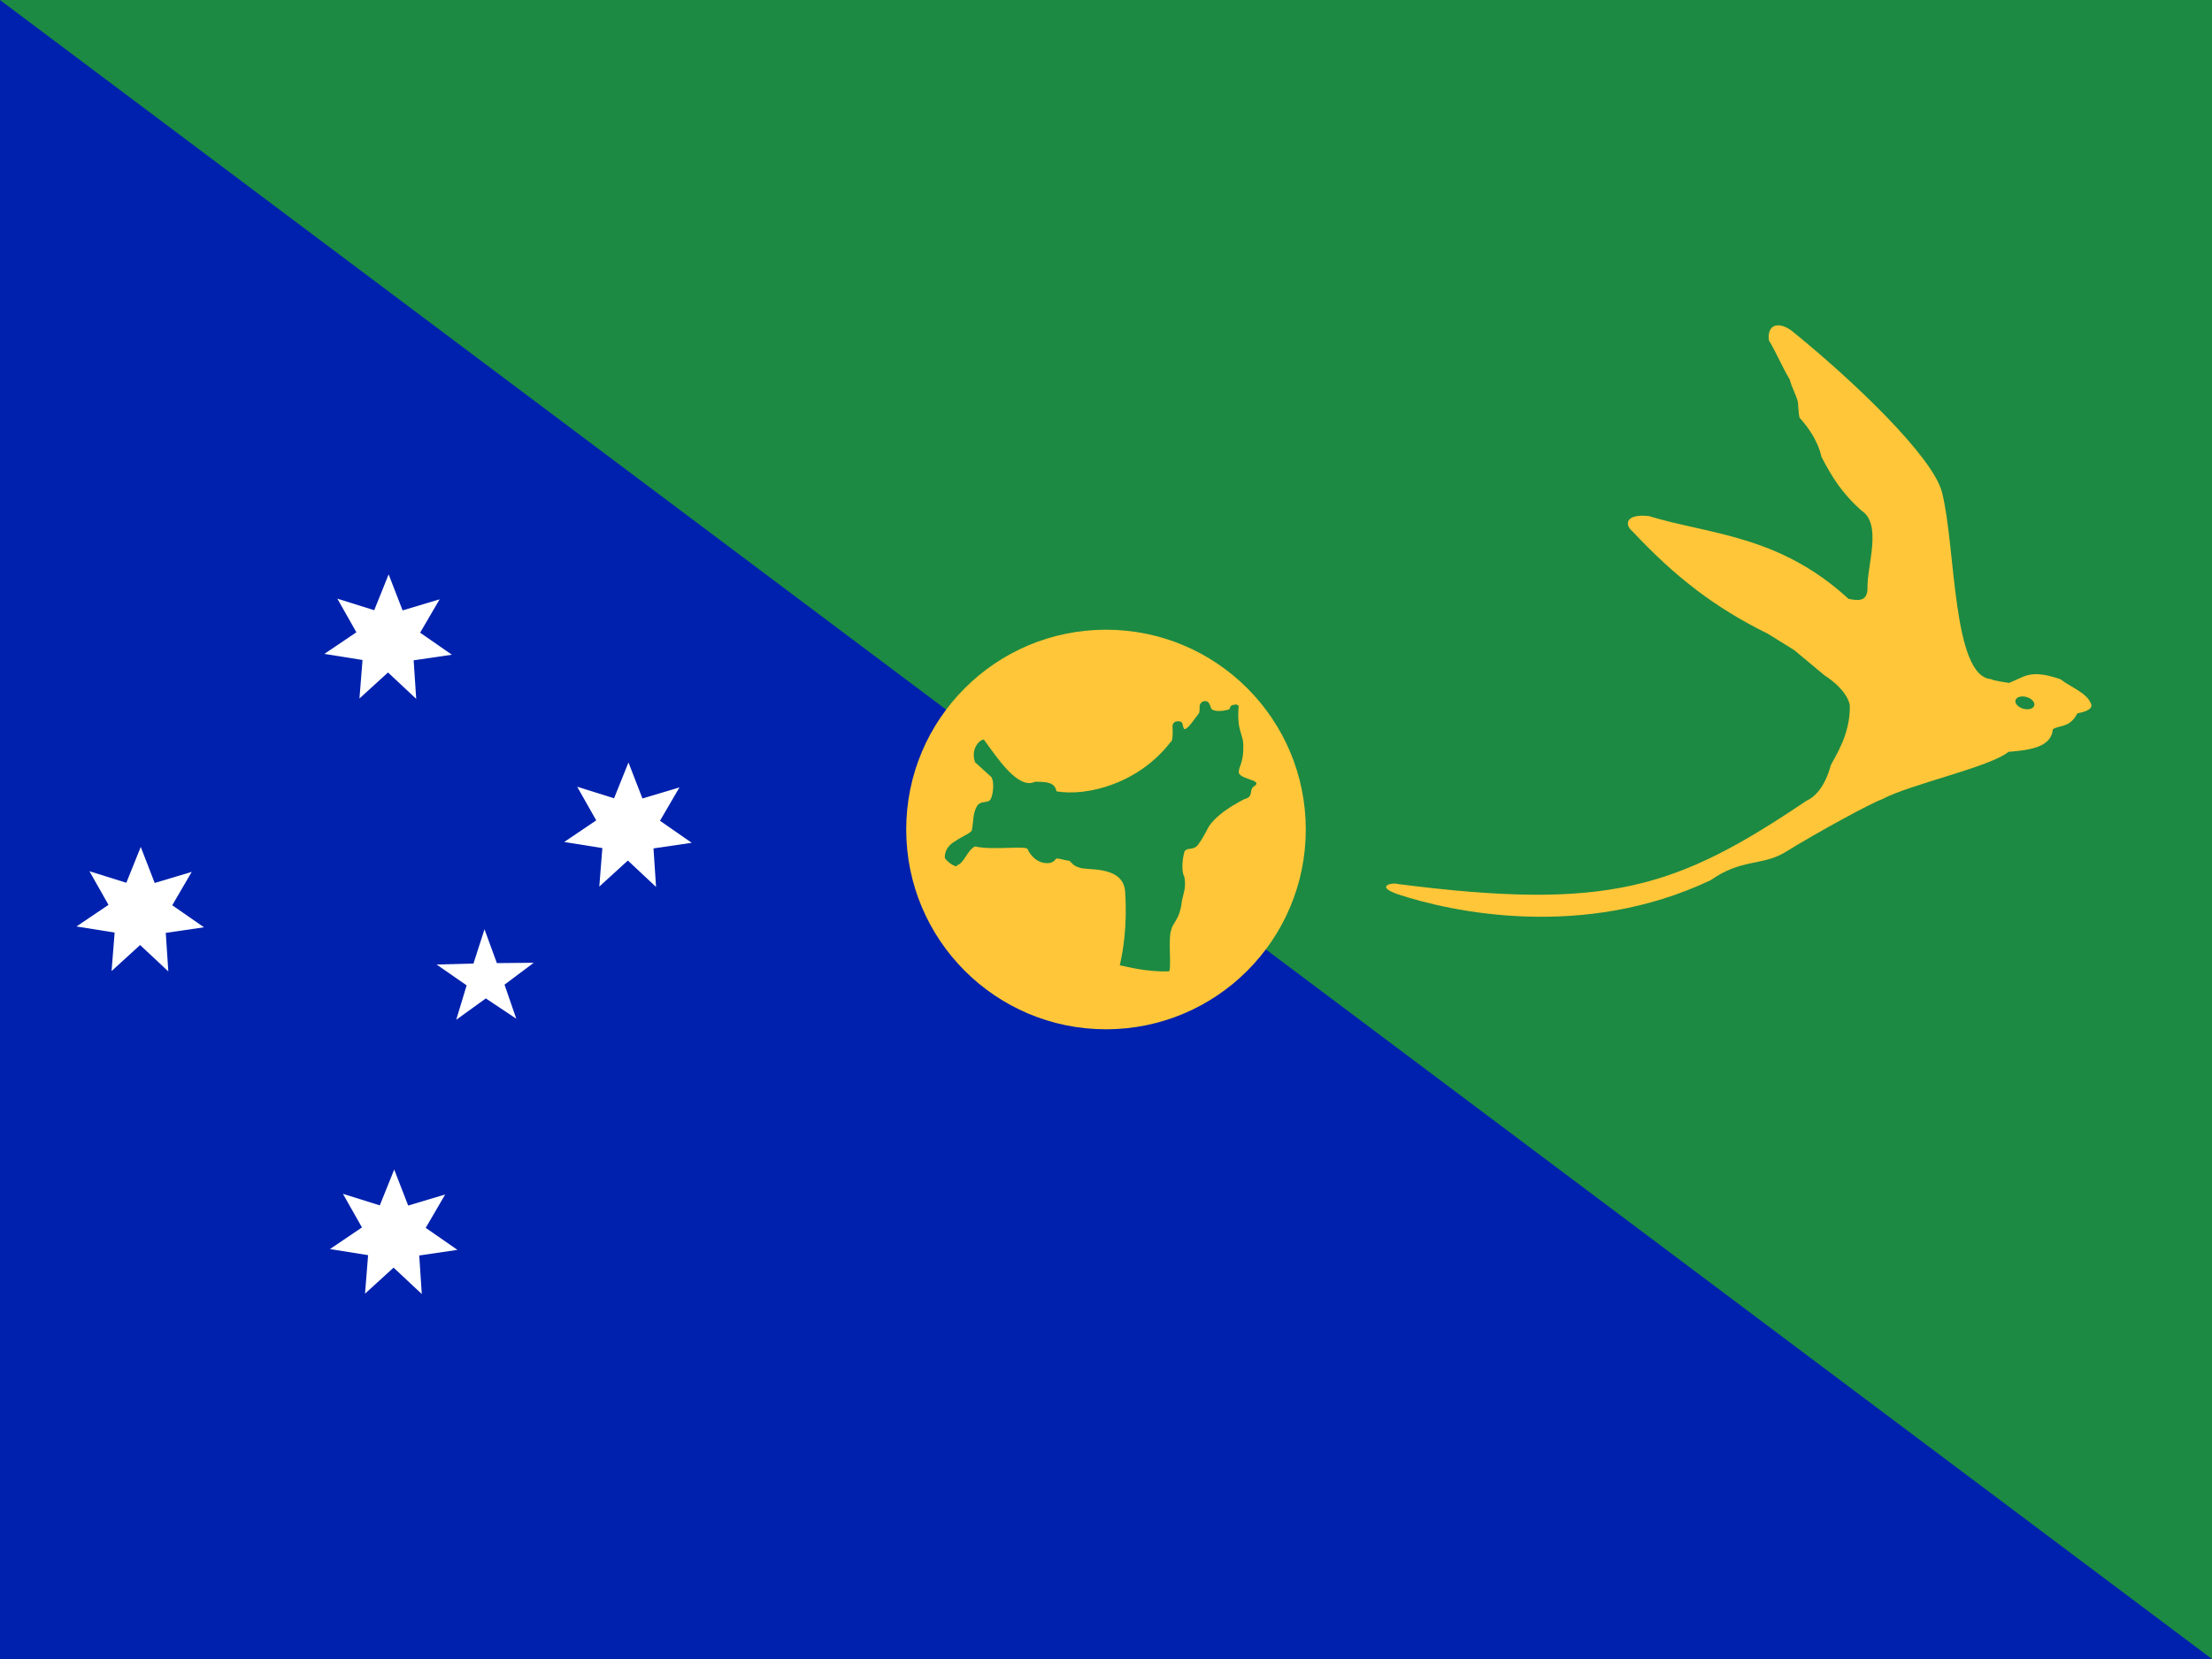
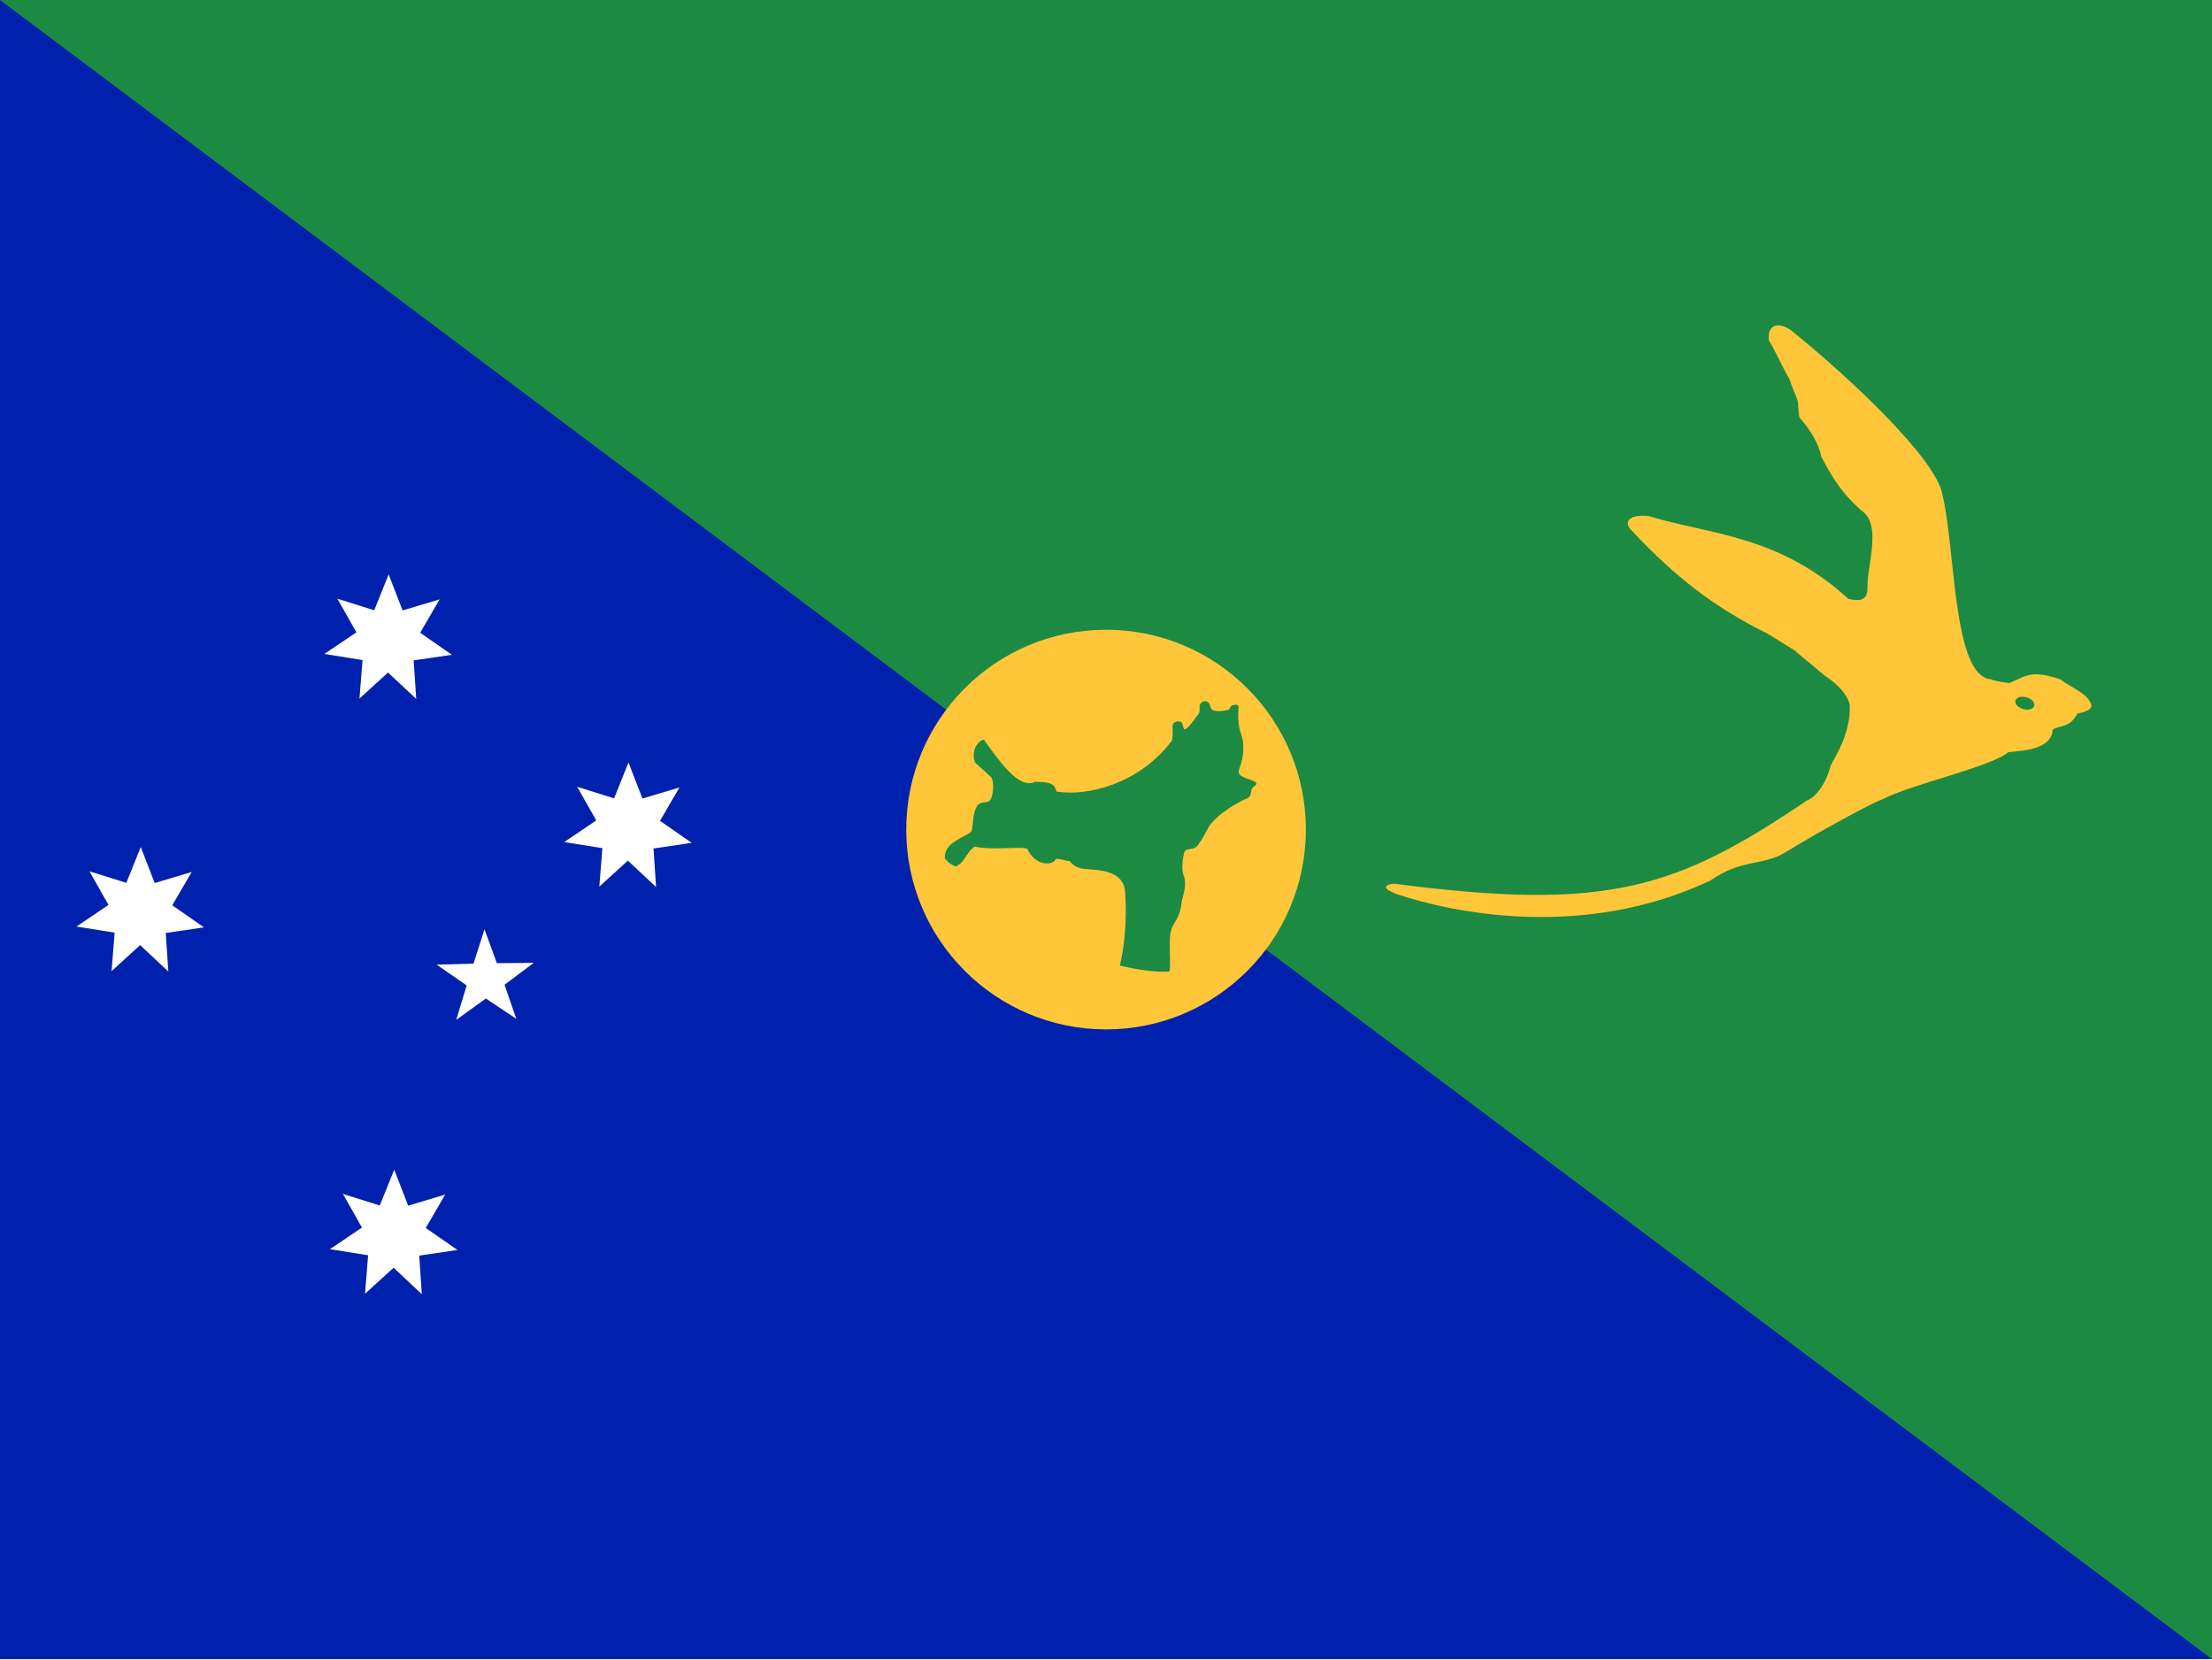
- <svg xmlns="http://www.w3.org/2000/svg" xmlns:xlink="http://www.w3.org/1999/xlink" height="480" width="640" viewBox="0 0 640 480">
-   <path fill="#0021ad" d="M0 0h640v480H0z" />
-   <path d="M0 0h640v480z" fill="#1c8a42" />
-   <circle cx="320" cy="240" r="57.805" fill="#ffc639" />
-   <path d="M284.698 214.035c3.954 5.425 9.946 14.52 14.766 12.147 3.76.013 5.702.277 6.212 2.78 8.87 1.51 23.778-2.232 33.054-14.314 0 0 .78.103.51-4.49.05-2 2.735-1.6 2.8-.948.373.993.31 1.735.812 1.76 1.142-.38 2.703-2.94 4.012-4.566.355-.716.162-1.47.245-2.374.69-1.697 2.412-1.33 2.773-.44.33.575.336 1.014.658 1.588 1.75 1.168 4.904.077 5.15.077.31-1.425 1.225-1.29 1.225-1.29 1.167-.258.71-.155 1.477.245-.677 7.684 1.51 8.025 1.33 11.966.076 4.4-1.33 5.65-1.33 7.328.445 2.052 6.934 2.123 4.65 3.858-2.005 1.07.007 3.077-3.012 3.858-8.786 4.457-10.47 8.283-10.47 8.283s-2.206 4.167-2.45 4.167c-1.472 2.78-3.336 1.264-4.374 2.62-.516 1.702-1.097 5.476-.065 7.437.517 2.696-.063 4.167-.708 6.863-.58 5.625-2.813 6.477-3.07 8.45-1.033 2.11.218 12.02-.762 12.02-6.54.128-11.554-1.253-14.14-1.77 2.522-10.87 1.54-20.415 1.54-21.396-.644-7.773-11.642-5.883-13.326-6.915-1.393-.298-2.27-1.433-2.76-1.923-1.556-.168-2.136-.523-3.69-.684-.775.387-.31.787-2.04 1.322-4.386.53-6.32-3.825-6.32-3.825.212-1.464-9.864.297-15.34-.974-2.246 1.25-3.227 4.954-5.065 5.393-.053 1.147-3.027-.943-3.626-2.072-.123-3.283 2.864-4.735 2.864-4.735 2.374-1.67 3.78-1.942 4.922-3.096.574-2.858.283-4.974 1.503-7.122 1.032-1.64 2.554-.87 3.586-1.606 1.11-.737 1.58-5.55.554-6.865 0 0-4.438-4.006-4.683-4.25-1.444-4.142 1.69-6.813 2.588-6.51z" fill="#1c8a42" />
-   <path d="M561.875 142.435c-2.62-10.364-26.06-32.685-43.678-46.89-4.206-2.865-6.947-1.158-6.4 2.927 2.194 3.66 3.84 7.68 6.032 11.34.612 2.437 1.767 4.144 2.38 6.582 0 0 .18 4.206.548 4.572 5.483 6.037 6.22 11.156 6.22 11.156 3.166 6.097 5.972 10.546 11.52 15.546 6.22 3.903 1.645 16.03 1.826 22.494 0 4.083-2.923 3.6-5.484 3.11-20.178-18.534-40.175-18.592-57.792-23.96-6.89-.728-7.012 2.562-4.754 4.387 12.314 13.172 23.893 22.132 39.136 29.628l7.683 4.76c2.923 2.44 5.85 4.877 8.773 7.316 6.767 4.386 7.322 8.41 7.322 8.773.18 8.23-4.212 14.63-5.49 17.19-2.31 8.728-6.947 10.245-6.947 10.245-37.678 25.422-57.43 32.002-118.514 24.138-.916-.483-6.767.49 0 2.93 15.546 5.18 53.735 13.488 90.682-4.007 8.87-6.218 14.804-4.18 21.23-7.902 10.553-6.508 25.622-14.61 28.363-15.52 8.232-4.393 31.275-9.328 36.584-13.72 6.09-.49 12.41-1.29 12.837-6.53 2-1.295 4.93-.347 7.103-4.617 4.832-.84 4.02-2.568 4.02-2.568-1.22-3.412-5.736-4.82-8.96-7.315-4.762-1.587-8.052-2.077-11.53-.368-1.096.49-2.192.974-3.29 1.465 0 0-5.12-.736-5.12-1.097-11.38-.626-10.27-38.337-14.296-54.066z" fill="#ffc639" />
-   <path d="M588.563 204.166a2.818 1.76 15.947 1 1-5.373-1.687 2.818 1.76 15.947 0 1 5.373 1.686z" fill="#1c8a42" />
-   <g transform="matrix(.64 0 0 .64 0 80)" fill="#fff">
-     <path id="a" d="M188.16 190.94l-12.75-11.936-12.905 11.77 1.383-17.405-17.25-2.754 14.476-9.774-8.606-15.197 16.668 5.22 6.518-16.205 6.31 16.287 16.734-5.007-8.8 15.086 14.348 9.96-17.283 2.53 1.158 17.424z" />
-     <path d="M233.39 335.53l-13.752-9.167-13.39 9.664 4.71-15.568-13.58-9.416 16.666-.446 4.988-15.496 5.595 15.3 16.667-.156-13.21 9.902 5.307 15.382z" />
-     <use height="100%" width="100%" xlink:href="#a" x="2.522" y="269.061" />
-     <use height="100%" width="100%" xlink:href="#a" x="-112.066" y="123.223" />
-     <use height="100%" width="100%" xlink:href="#a" x="108.427" y="85.027" />
+ <svg xmlns="http://www.w3.org/2000/svg" xmlns:xlink="http://www.w3.org/1999/xlink" height="16" width="21.333" viewBox="0 0 21.333 16" version="1.1" id="svg25">
+   <defs id="defs29" />
+   <path d="M 0,0 H 21.333 V 16 H 0 Z" id="path2" style="fill:#0021ad;stroke-width:0.033" />
+   <path d="M 0,0 H 21.333 V 16 Z" id="path4" style="fill:#1c8a42;stroke-width:0.033" />
+   <circle cx="10.667" cy="8" r="1.927" id="circle6" style="fill:#ffc639;stroke-width:0.033" />
+   <path d="m 9.49,7.135 c 0.132,0.181 0.332,0.484 0.492,0.405 0.125,4.3e-4 0.19,0.009 0.207,0.093 0.296,0.05 0.793,-0.074 1.102,-0.477 0,0 0.026,0.003 0.017,-0.15 0.002,-0.067 0.091,-0.053 0.093,-0.032 0.012,0.033 0.01,0.058 0.027,0.059 0.038,-0.013 0.09,-0.098 0.134,-0.152 0.012,-0.024 0.005,-0.049 0.008,-0.079 0.023,-0.057 0.08,-0.044 0.092,-0.015 0.011,0.019 0.011,0.034 0.022,0.053 0.058,0.039 0.163,0.003 0.172,0.003 0.01,-0.048 0.041,-0.043 0.041,-0.043 0.039,-0.009 0.024,-0.005 0.049,0.008 -0.023,0.256 0.05,0.268 0.044,0.399 0.003,0.147 -0.044,0.188 -0.044,0.244 0.015,0.068 0.231,0.071 0.155,0.129 -0.067,0.036 2.33e-4,0.103 -0.1,0.129 -0.293,0.149 -0.349,0.276 -0.349,0.276 0,0 -0.074,0.139 -0.082,0.139 -0.049,0.093 -0.111,0.042 -0.146,0.087 -0.017,0.057 -0.037,0.183 -0.002,0.248 0.017,0.09 -0.002,0.139 -0.024,0.229 -0.019,0.188 -0.094,0.216 -0.102,0.282 -0.034,0.07 0.007,0.401 -0.025,0.401 -0.218,0.004 -0.385,-0.042 -0.471,-0.059 0.084,-0.362 0.051,-0.68 0.051,-0.713 -0.021,-0.259 -0.388,-0.196 -0.444,-0.231 -0.046,-0.01 -0.076,-0.048 -0.092,-0.064 -0.052,-0.006 -0.071,-0.017 -0.123,-0.023 -0.026,0.013 -0.01,0.026 -0.068,0.044 -0.146,0.018 -0.211,-0.128 -0.211,-0.128 0.007,-0.049 -0.329,0.01 -0.511,-0.033 -0.075,0.042 -0.108,0.165 -0.169,0.18 -0.002,0.038 -0.101,-0.031 -0.121,-0.069 -0.004,-0.109 0.095,-0.158 0.095,-0.158 0.079,-0.056 0.126,-0.065 0.164,-0.103 0.019,-0.095 0.009,-0.166 0.05,-0.237 0.034,-0.055 0.085,-0.029 0.12,-0.053 0.037,-0.025 0.053,-0.185 0.018,-0.229 0,0 -0.148,-0.134 -0.156,-0.142 -0.048,-0.138 0.056,-0.227 0.086,-0.217 z" id="path8" style="fill:#1c8a42;stroke-width:0.033" />
+   <path d="m 18.729,4.748 c -0.087,-0.345 -0.869,-1.089 -1.456,-1.563 -0.14,-0.096 -0.232,-0.039 -0.213,0.098 0.073,0.122 0.128,0.256 0.201,0.378 0.02,0.081 0.059,0.138 0.079,0.219 0,0 0.006,0.14 0.018,0.152 0.183,0.201 0.207,0.372 0.207,0.372 0.106,0.203 0.199,0.352 0.384,0.518 0.207,0.13 0.055,0.534 0.061,0.75 0,0.136 -0.097,0.12 -0.183,0.104 -0.673,-0.618 -1.339,-0.62 -1.926,-0.799 -0.23,-0.024 -0.234,0.085 -0.158,0.146 0.41,0.439 0.796,0.738 1.305,0.988 l 0.256,0.159 c 0.097,0.081 0.195,0.163 0.292,0.244 0.226,0.146 0.244,0.28 0.244,0.292 0.006,0.274 -0.14,0.488 -0.183,0.573 -0.077,0.291 -0.232,0.342 -0.232,0.342 -1.256,0.847 -1.914,1.067 -3.95,0.805 -0.031,-0.016 -0.226,0.016 0,0.098 0.518,0.173 1.791,0.45 3.023,-0.134 0.296,-0.207 0.493,-0.139 0.708,-0.263 0.352,-0.217 0.854,-0.487 0.945,-0.517 0.274,-0.146 1.042,-0.311 1.219,-0.457 0.203,-0.016 0.414,-0.043 0.428,-0.218 0.067,-0.043 0.164,-0.012 0.237,-0.154 0.161,-0.028 0.134,-0.086 0.134,-0.086 -0.041,-0.114 -0.191,-0.161 -0.299,-0.244 -0.159,-0.053 -0.268,-0.069 -0.384,-0.012 -0.037,0.016 -0.073,0.033 -0.11,0.049 0,0 -0.171,-0.025 -0.171,-0.037 -0.379,-0.021 -0.342,-1.278 -0.477,-1.802 z" id="path10" style="fill:#ffc639;stroke-width:0.033" />
+   <path d="m 19.619,6.806 a 0.094,0.059 15.947 1 1 -0.179,-0.056 0.094,0.059 15.947 0 1 0.179,0.056 z" id="path12" style="fill:#1c8a42;stroke-width:0.033" />
+   <g transform="matrix(0.02133333,0,0,0.02133333,0,2.66667)" id="g23" style="fill:#ffffff">
+     <path id="a" d="m 188.16,190.94 -12.75,-11.936 -12.905,11.77 1.383,-17.405 -17.25,-2.754 14.476,-9.774 -8.606,-15.197 16.668,5.22 6.518,-16.205 6.31,16.287 16.734,-5.007 -8.8,15.086 14.348,9.96 -17.283,2.53 1.158,17.424 z" />
+     <path d="m 233.39,335.53 -13.752,-9.167 -13.39,9.664 4.71,-15.568 -13.58,-9.416 16.666,-0.446 4.988,-15.496 5.595,15.3 16.667,-0.156 -13.21,9.902 5.307,15.382 z" id="path15" />
+     <use height="100%" width="100%" xlink:href="#a" x="2.522" y="269.061" id="use17" />
+     <use height="100%" width="100%" xlink:href="#a" x="-112.066" y="123.223" id="use19" />
+     <use height="100%" width="100%" xlink:href="#a" x="108.427" y="85.027" id="use21" />
  </g>
</svg>
